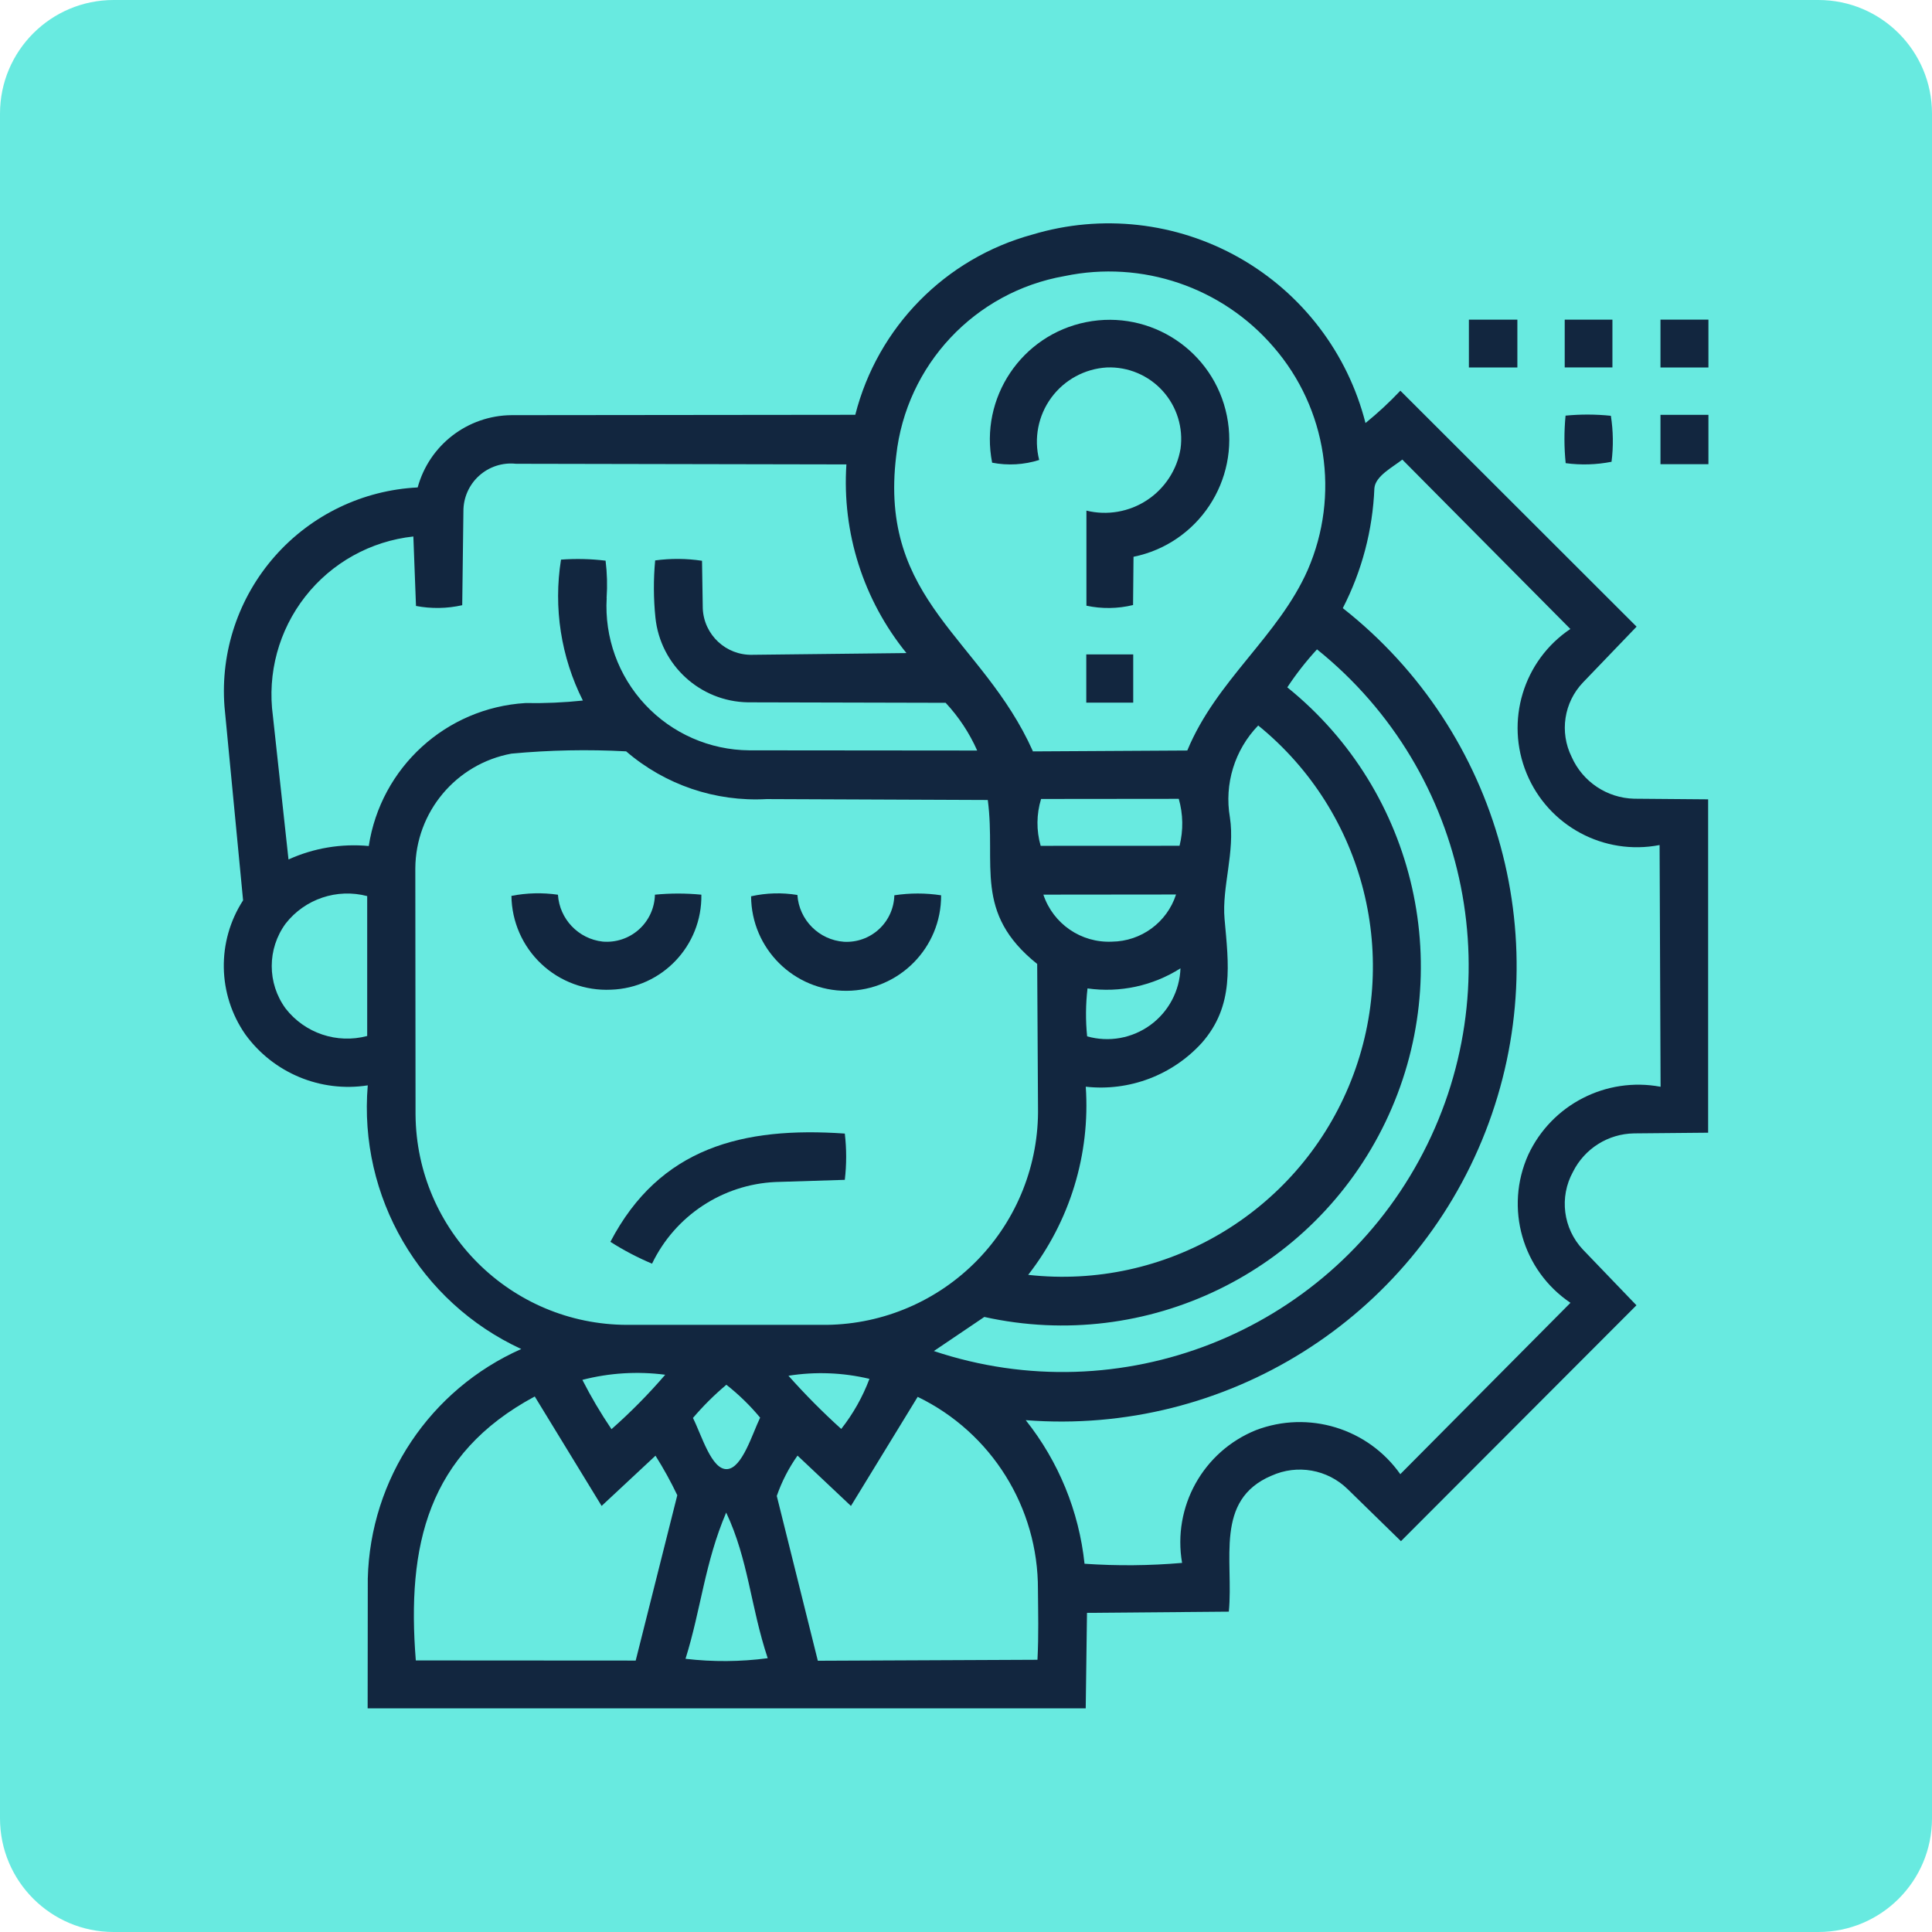
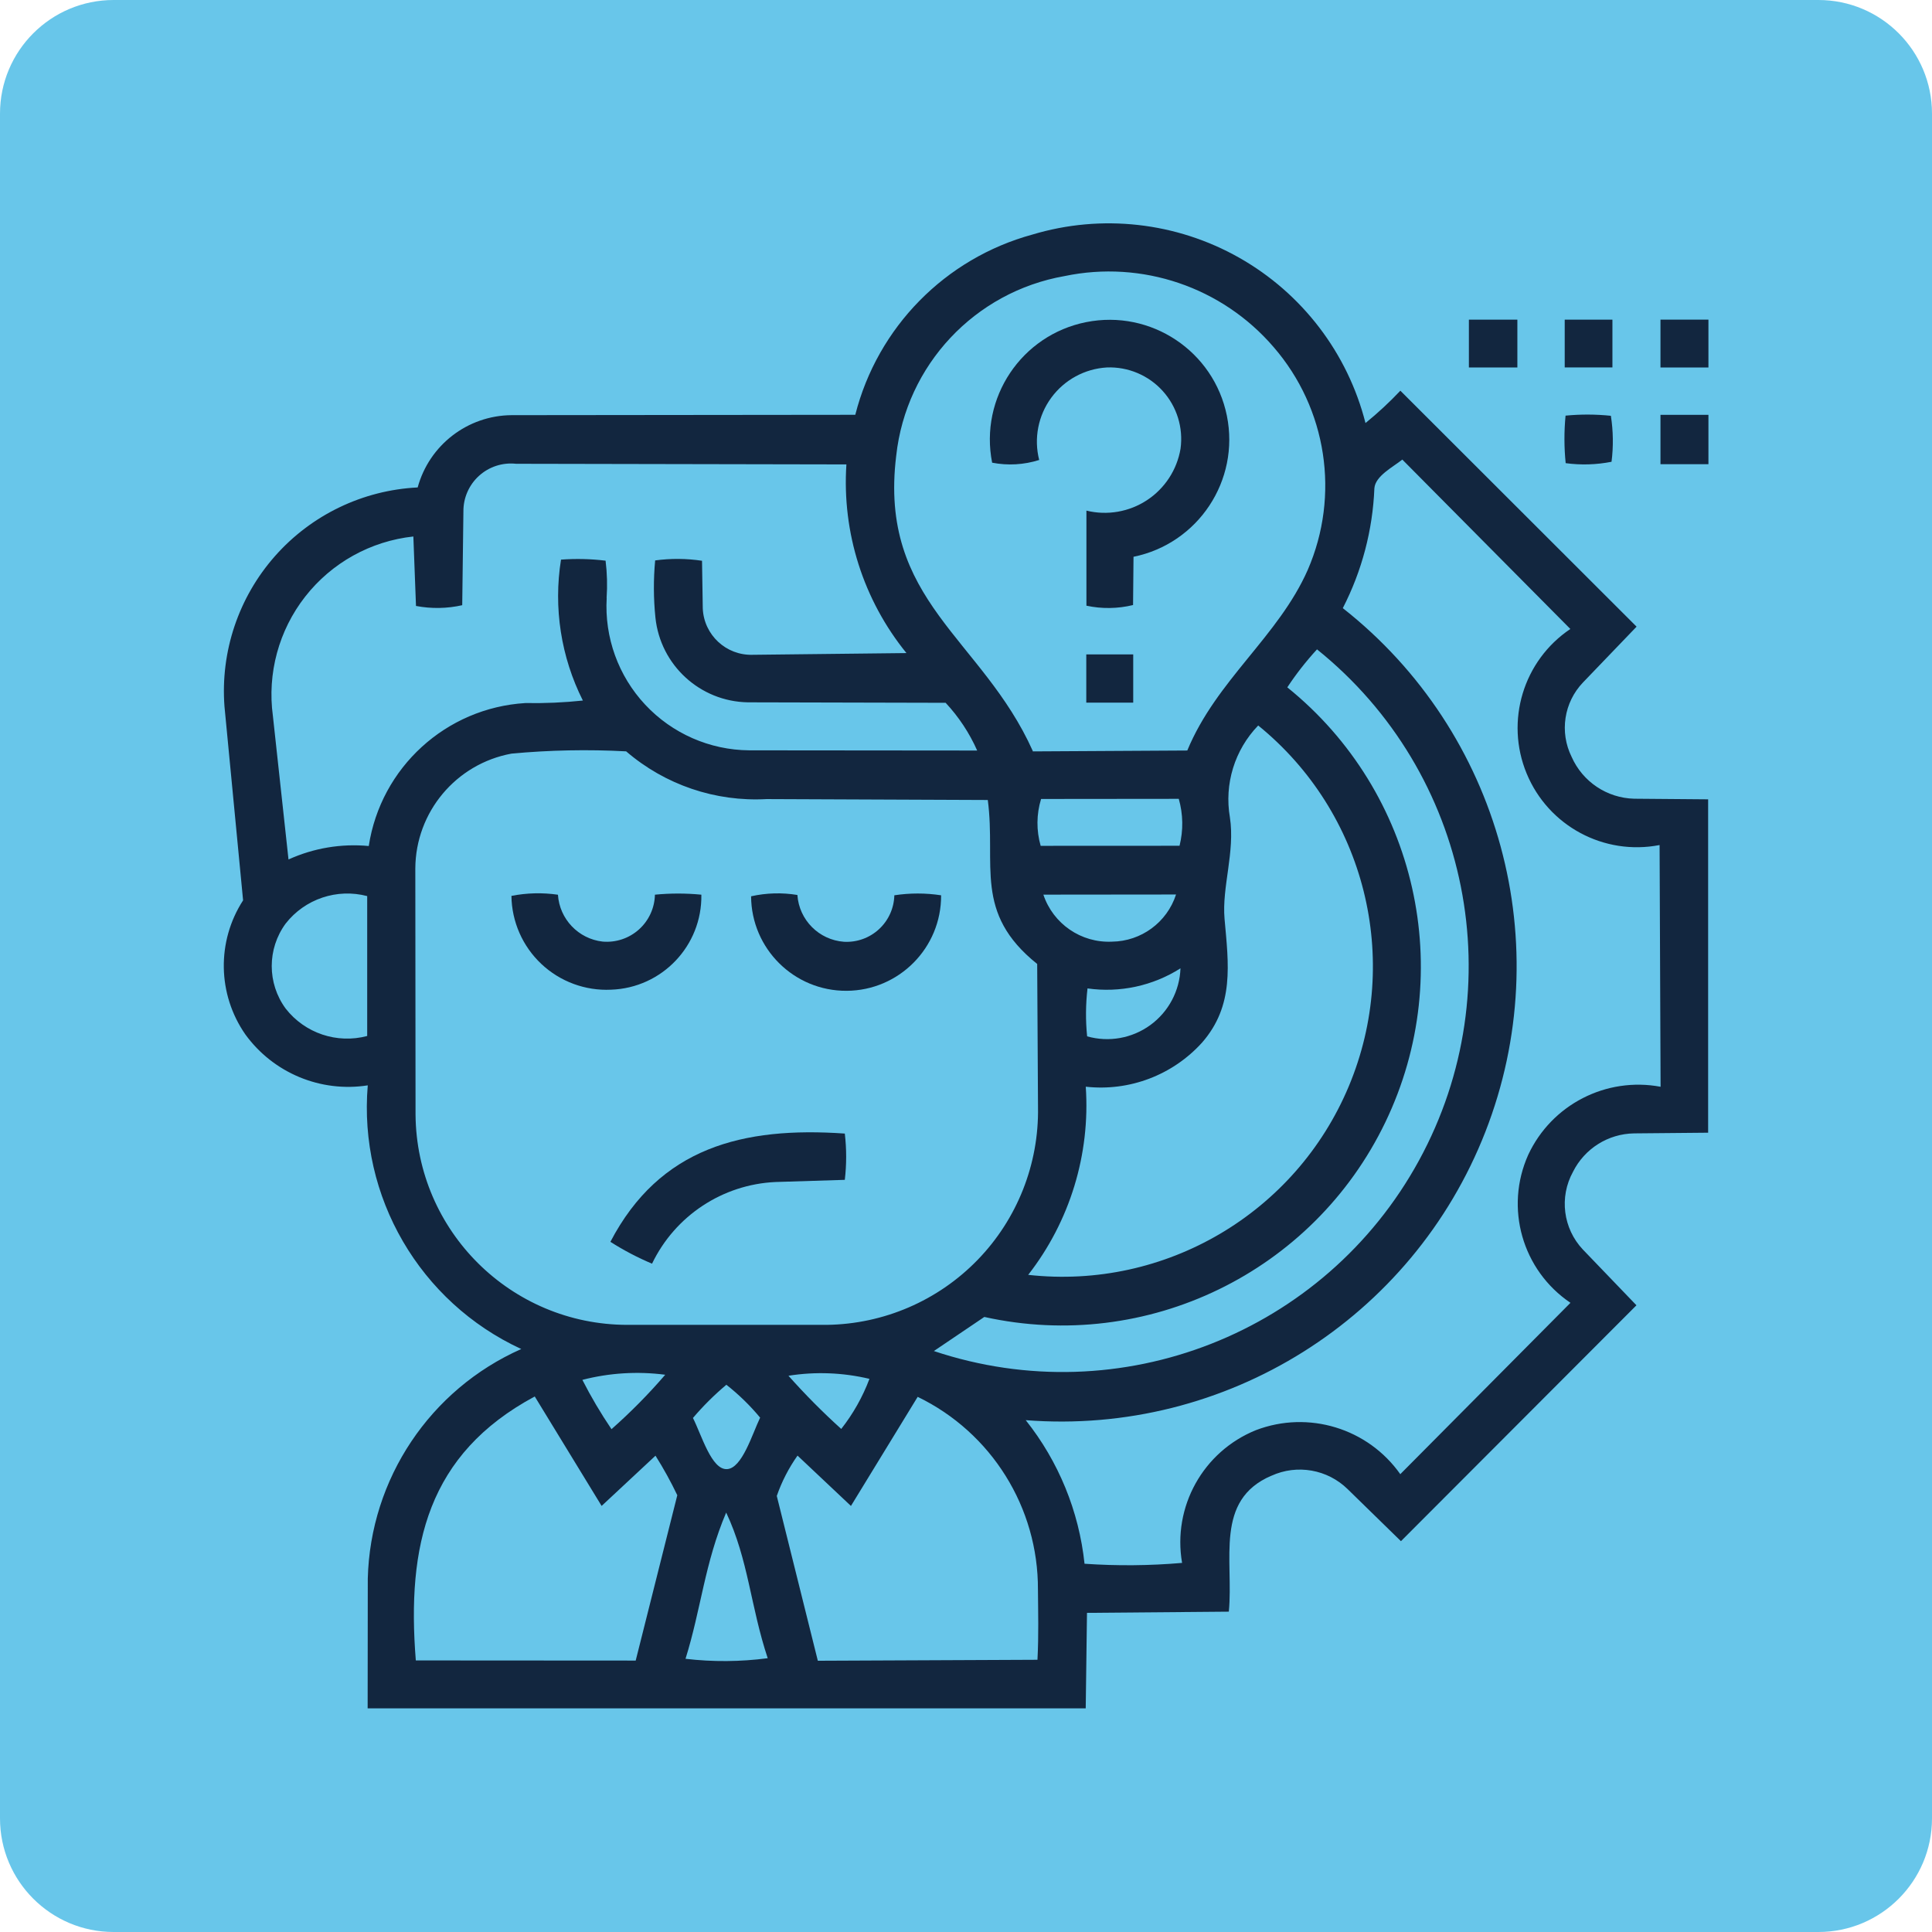
<svg xmlns="http://www.w3.org/2000/svg" width="85" height="85" viewBox="0 0 85 85">
  <defs>
    <clipPath id="clip-path">
      <rect id="Rectángulo_464300" data-name="Rectángulo 464300" width="65.328" height="65.319" fill="#12263f" />
    </clipPath>
  </defs>
  <g id="Grupo_1209800" data-name="Grupo 1209800" transform="translate(-179.734 -5520.842)">
-     <rect id="Rectángulo_402006" data-name="Rectángulo 402006" width="85" height="85" rx="5" transform="translate(179.734 5520.842)" fill="#68eae0" />
+     <rect id="Rectángulo_402006" data-name="Rectángulo 402006" width="85" height="85" rx="5" transform="translate(179.734 5520.842)" fill="#68c6ea" />
    <g id="Grupo_1211456" data-name="Grupo 1211456" transform="translate(189.57 5530.682)">
      <rect id="Rectángulo_464295" data-name="Rectángulo 464295" width="2.133" height="2.104" transform="translate(54.789 4.223)" fill="#12263f" />
      <g id="Grupo_1211455" data-name="Grupo 1211455">
        <g id="Grupo_1211454" data-name="Grupo 1211454" clip-path="url(#clip-path)">
          <path id="Trazado_1273866" data-name="Trazado 1273866" d="M291.057,43.224a6.174,6.174,0,0,1-2.017.061,10.67,10.67,0,0,1-.005-2.091,9.97,9.97,0,0,1,1.994.007,7.235,7.235,0,0,1,.029,2.023" transform="translate(-229.993 -32.748)" fill="#12263f" />
          <rect id="Rectángulo_464296" data-name="Rectángulo 464296" width="2.111" height="2.17" transform="translate(63.218 8.412)" fill="#12263f" />
          <rect id="Rectángulo_464297" data-name="Rectángulo 464297" width="2.099" height="2.102" transform="translate(59.005 4.223)" fill="#12263f" />
          <path id="Trazado_1273867" data-name="Trazado 1273867" d="M46.1,55.085c-2.52,1.077-1.654,3.712-1.873,5.981l-6.24.053-.056,4.2H6.339l.006-5.708a11.361,11.361,0,0,1,6.752-10.1,11.7,11.7,0,0,1-6.753-11.6A5.592,5.592,0,0,1,.959,35.671a5.294,5.294,0,0,1-.1-5.9L.04,21.239a8.971,8.971,0,0,1,8.5-9.634A4.317,4.317,0,0,1,12.67,8.425l15.123-.016A11.041,11.041,0,0,1,35.583.48,11.658,11.658,0,0,1,50.24,8.772a15.828,15.828,0,0,0,1.534-1.423L62.167,17.73,59.81,20.184a2.884,2.884,0,0,0-.5,3.277A3.093,3.093,0,0,0,62.061,25.3l3.254.027,0,14.667-3.259.03a3.056,3.056,0,0,0-2.686,1.689,2.928,2.928,0,0,0,.435,3.422l2.356,2.452L51.8,57.965l-2.345-2.29a3.011,3.011,0,0,0-3.351-.59M35.6,23.218l6.8-.039c1.283-3.1,4.007-5.015,5.3-7.947a9.308,9.308,0,0,0-1.5-9.8,9.549,9.549,0,0,0-9.2-3.126,9.02,9.02,0,0,0-7.406,7.9c-.786,6.406,3.784,8.025,6.011,13m16.177,31.8,7.476-7.528A5.258,5.258,0,0,1,57.4,40.966a5.343,5.343,0,0,1,5.823-2.993l-.044-10.635a5.247,5.247,0,0,1-3.926-9.506L51.86,10.379c-.4.323-1.188.719-1.229,1.264a12.638,12.638,0,0,1-1.389,5.272A20.039,20.039,0,0,1,35.292,52.641a12.206,12.206,0,0,1,2.587,6.317,27.734,27.734,0,0,0,4.292-.037,5.32,5.32,0,0,1,3.25-5.841,5.415,5.415,0,0,1,6.353,1.941M16.856,16.471a6.33,6.33,0,0,0,6.267,6.7l10.033.009a7.582,7.582,0,0,0-1.388-2.1l-8.7-.021A4.159,4.159,0,0,1,19,17.331a12.935,12.935,0,0,1-.012-2.515,7.276,7.276,0,0,1,2.062.015l.033,2.1a2.132,2.132,0,0,0,2.19,2.037l6.771-.076a11.922,11.922,0,0,1-2.642-8.3l-14.535-.028a2.091,2.091,0,0,0-2.315,2.1L10.5,16.786a5,5,0,0,1-2.034.033l-.116-3.056a6.994,6.994,0,0,0-6.18,7.893l.687,6.317a6.951,6.951,0,0,1,3.531-.592,7.428,7.428,0,0,1,6.891-6.29,20.545,20.545,0,0,0,2.529-.11,10.211,10.211,0,0,1-.962-6.2,10.036,10.036,0,0,1,1.961.046,8.576,8.576,0,0,1,.045,1.646M33.47,48.1,31.25,49.6A17.867,17.867,0,0,0,48.107,18.729,13.258,13.258,0,0,0,46.8,20.4,15.787,15.787,0,0,1,33.47,48.1M37.933,37.97A12.125,12.125,0,0,1,35.4,46.248a13.655,13.655,0,0,0,10.12-24.17,4.674,4.674,0,0,0-1.245,4.046c.232,1.517-.359,3.064-.236,4.461.178,2.006.435,3.813-.99,5.445a6.005,6.005,0,0,1-5.118,1.94m-2.135-5.4c-2.818-2.258-1.8-4.352-2.173-7.214l-9.73-.04a8.729,8.729,0,0,1-6.181-2.1,34.365,34.365,0,0,0-5.046.1,5.168,5.168,0,0,0-4.23,5.052L8.446,39.2a9.325,9.325,0,0,0,9.31,9.248l8.787,0a9.417,9.417,0,0,0,9.289-9.578Zm6.263-5.2a3.982,3.982,0,0,0-.034-2.065l-6.058.006a3.623,3.623,0,0,0-.018,2.062ZM6.319,29.584a3.444,3.444,0,0,0-3.586,1.207,3.159,3.159,0,0,0,0,3.743,3.43,3.43,0,0,0,3.586,1.205Zm35.586-.07-5.837.006a3.034,3.034,0,0,0,3.017,2.069,3,3,0,0,0,2.82-2.075m-3.915,6.24A3.229,3.229,0,0,0,42.1,32.762a6.049,6.049,0,0,1-4.09.884,9.705,9.705,0,0,0-.017,2.108M17.068,53.037a24.6,24.6,0,0,0,2.363-2.394,9.6,9.6,0,0,0-3.645.225,20.2,20.2,0,0,0,1.282,2.17m11.346-2.215a9.178,9.178,0,0,0-3.561-.136,30.136,30.136,0,0,0,2.322,2.34,8.285,8.285,0,0,0,1.24-2.2m-4.806,1.706a9.8,9.8,0,0,0-1.488-1.45,12.485,12.485,0,0,0-1.47,1.461c.383.757.816,2.29,1.5,2.251.664-.037,1.108-1.541,1.454-2.262m-3.643,3.41a17.015,17.015,0,0,0-.959-1.739l-2.37,2.21-2.942-4.815c-4.718,2.533-5.637,6.556-5.233,11.613l9.674.006Zm6.183,7.283,9.663-.043c.057-1.11.029-2.053.021-3.088a9.378,9.378,0,0,0-5.291-8.48l-2.936,4.8L25.252,54.2a7.107,7.107,0,0,0-.913,1.775Zm-2.205-.112c-.76-2.291-.845-4.323-1.827-6.408-.943,2.211-1.107,4.253-1.789,6.434a14.59,14.59,0,0,0,3.616-.026" transform="translate(0 0)" fill="#12263f" />
          <path id="Trazado_1273868" data-name="Trazado 1273868" d="M169.421,33.271l0-4.183a3.383,3.383,0,0,0,4.141-2.724,3.149,3.149,0,0,0-3.237-3.575,3.27,3.27,0,0,0-2.982,4.071,4.2,4.2,0,0,1-2.07.119,5.266,5.266,0,1,1,6.22,4.14l-.02,2.123a4.608,4.608,0,0,1-2.055.028" transform="translate(-131.459 -16.463)" fill="#12263f" />
          <rect id="Rectángulo_464298" data-name="Rectángulo 464298" width="2.065" height="2.122" transform="translate(37.956 18.951)" fill="#12263f" />
          <rect id="Rectángulo_464299" data-name="Rectángulo 464299" width="2.111" height="2.104" transform="translate(63.218 4.223)" fill="#12263f" />
          <path id="Trazado_1273869" data-name="Trazado 1273869" d="M90.637,198.02a6.352,6.352,0,0,0-5.432,3.593,12.232,12.232,0,0,1-1.832-.961c2.167-4.149,5.83-5.076,10.313-4.763a8.717,8.717,0,0,1,0,2.036Z" transform="translate(-66.354 -155.857)" fill="#12263f" />
          <path id="Trazado_1273870" data-name="Trazado 1273870" d="M68.351,144.4a10.546,10.546,0,0,1,2.044,0,4.114,4.114,0,0,1-3.974,4.18,4.184,4.184,0,0,1-4.382-4.127,6.073,6.073,0,0,1,2.046-.051,2.222,2.222,0,0,0,1.967,2.062,2.118,2.118,0,0,0,2.3-2.069" transform="translate(-49.374 -114.878)" fill="#12263f" />
          <path id="Trazado_1273871" data-name="Trazado 1273871" d="M119.992,144.417a6.8,6.8,0,0,1,2.059,0,4.18,4.18,0,0,1-8.36.044,5.333,5.333,0,0,1,2.037-.058,2.216,2.216,0,0,0,2.049,2.059,2.1,2.1,0,0,0,2.216-2.042" transform="translate(-90.482 -114.868)" fill="#12263f" />
        </g>
      </g>
    </g>
  </g>
</svg>
